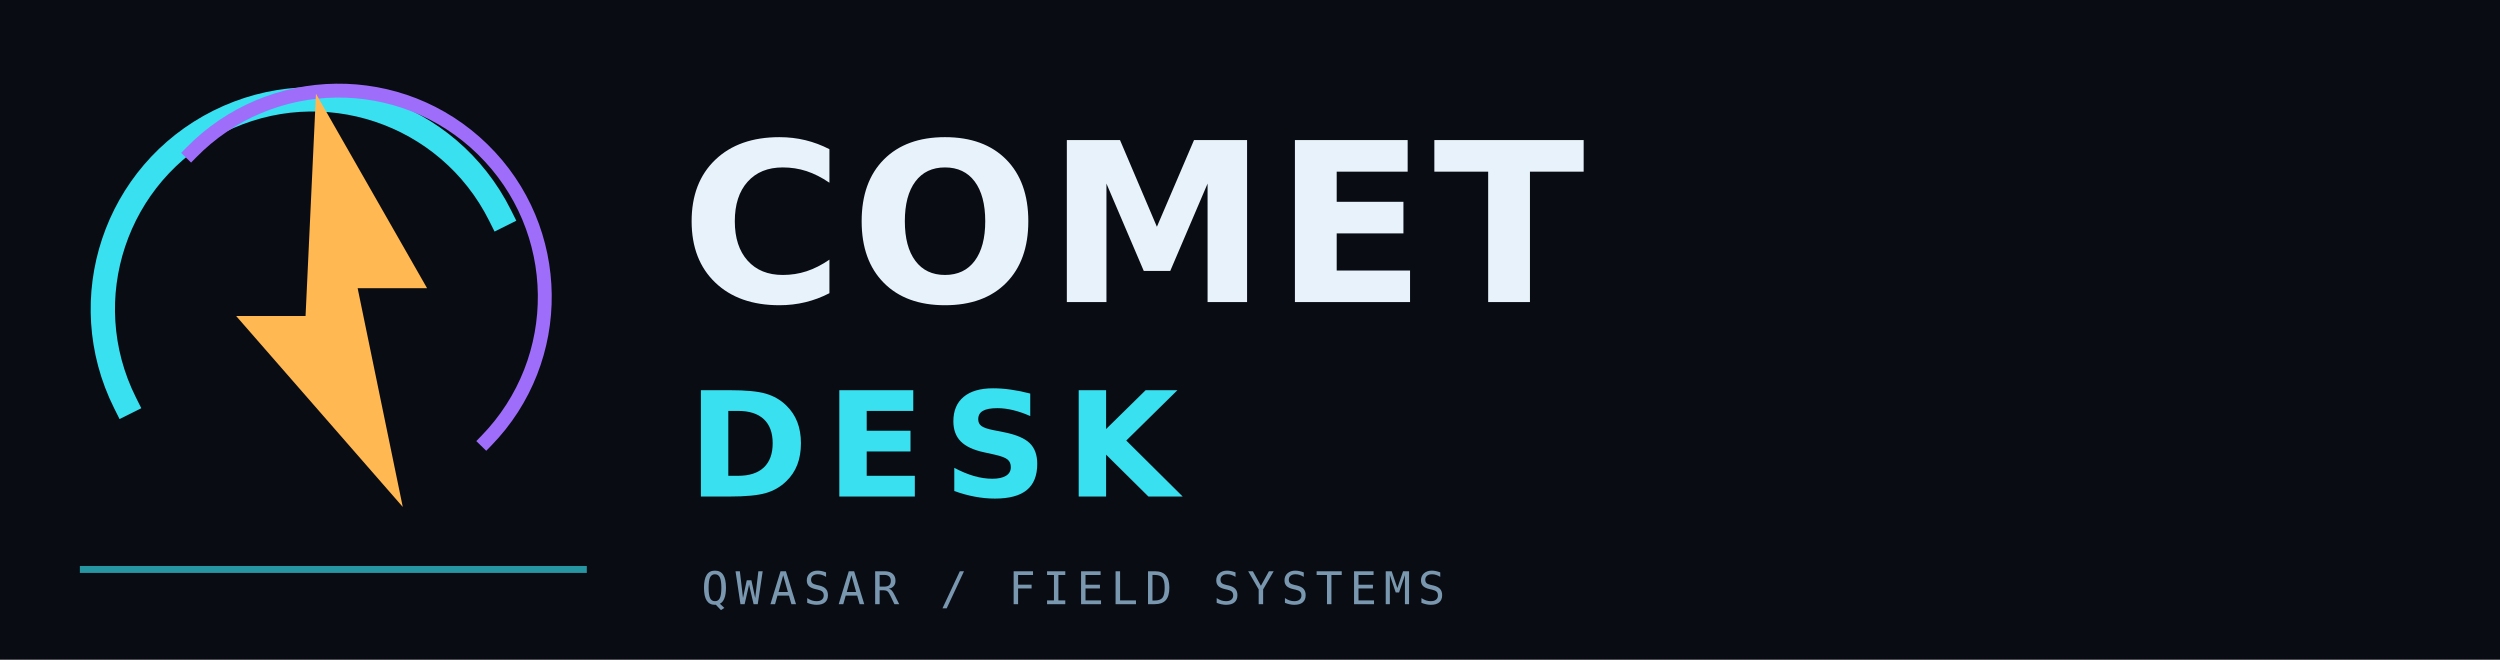
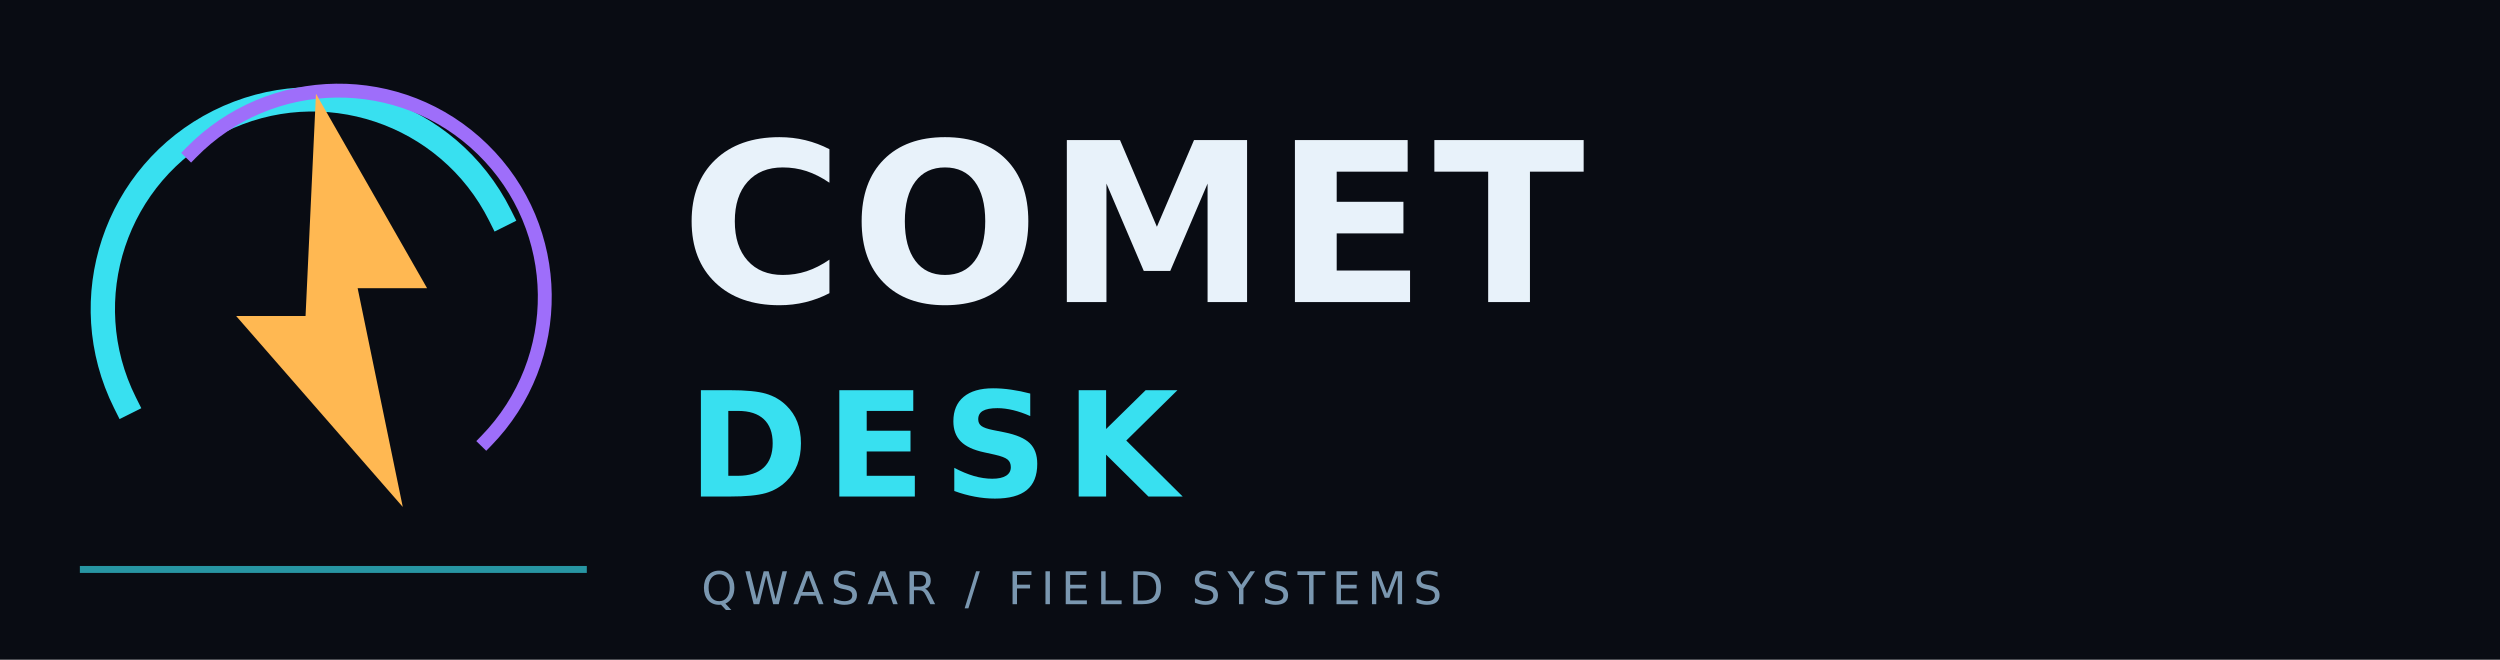
<svg xmlns="http://www.w3.org/2000/svg" width="720" height="190" viewBox="0 0 720 190">
  <rect width="720" height="190" fill="#090C13" />
  <g fill="none" stroke-linecap="square">
    <path d="M36 116 A58 58 0 1 1 144 62" stroke="#38E0F0" stroke-width="7" />
    <path d="M55 44 A48 48 0 0 1 140 127" stroke="#9E6EFA" stroke-width="4" />
    <path d="M91 27 L123 83 L103 83 L116 146 L68 91 L88 91 Z" fill="#FFB852" stroke="none" />
    <path d="M24 164 H168" stroke="#38E0F0" stroke-width="2" opacity=".65" />
  </g>
-   <g font-family="DejaVu Sans,Arial,sans-serif" font-weight="700">
+   <g font-family="Bitstream Vera Sans,DejaVu Sans,Arial,sans-serif" font-weight="700">
    <text x="196" y="87" font-size="64" fill="#E8F2FA" letter-spacing="2">COMET</text>
    <text x="198" y="143" font-size="42" fill="#38E0F0" letter-spacing="5">DESK</text>
  </g>
-   <text x="202" y="174" font-family="DejaVu Sans Mono,monospace" font-size="13" fill="#7A97B0" letter-spacing="2">QWASAR / FIELD SYSTEMS</text>
+   <text x="202" y="174" font-family="Bitstream Vera Sans,Bitstream Vera Sans,DejaVu Sans,Arial,sans-serif" font-size="13" fill="#7A97B0" letter-spacing="2">QWASAR / FIELD SYSTEMS</text>
</svg>
